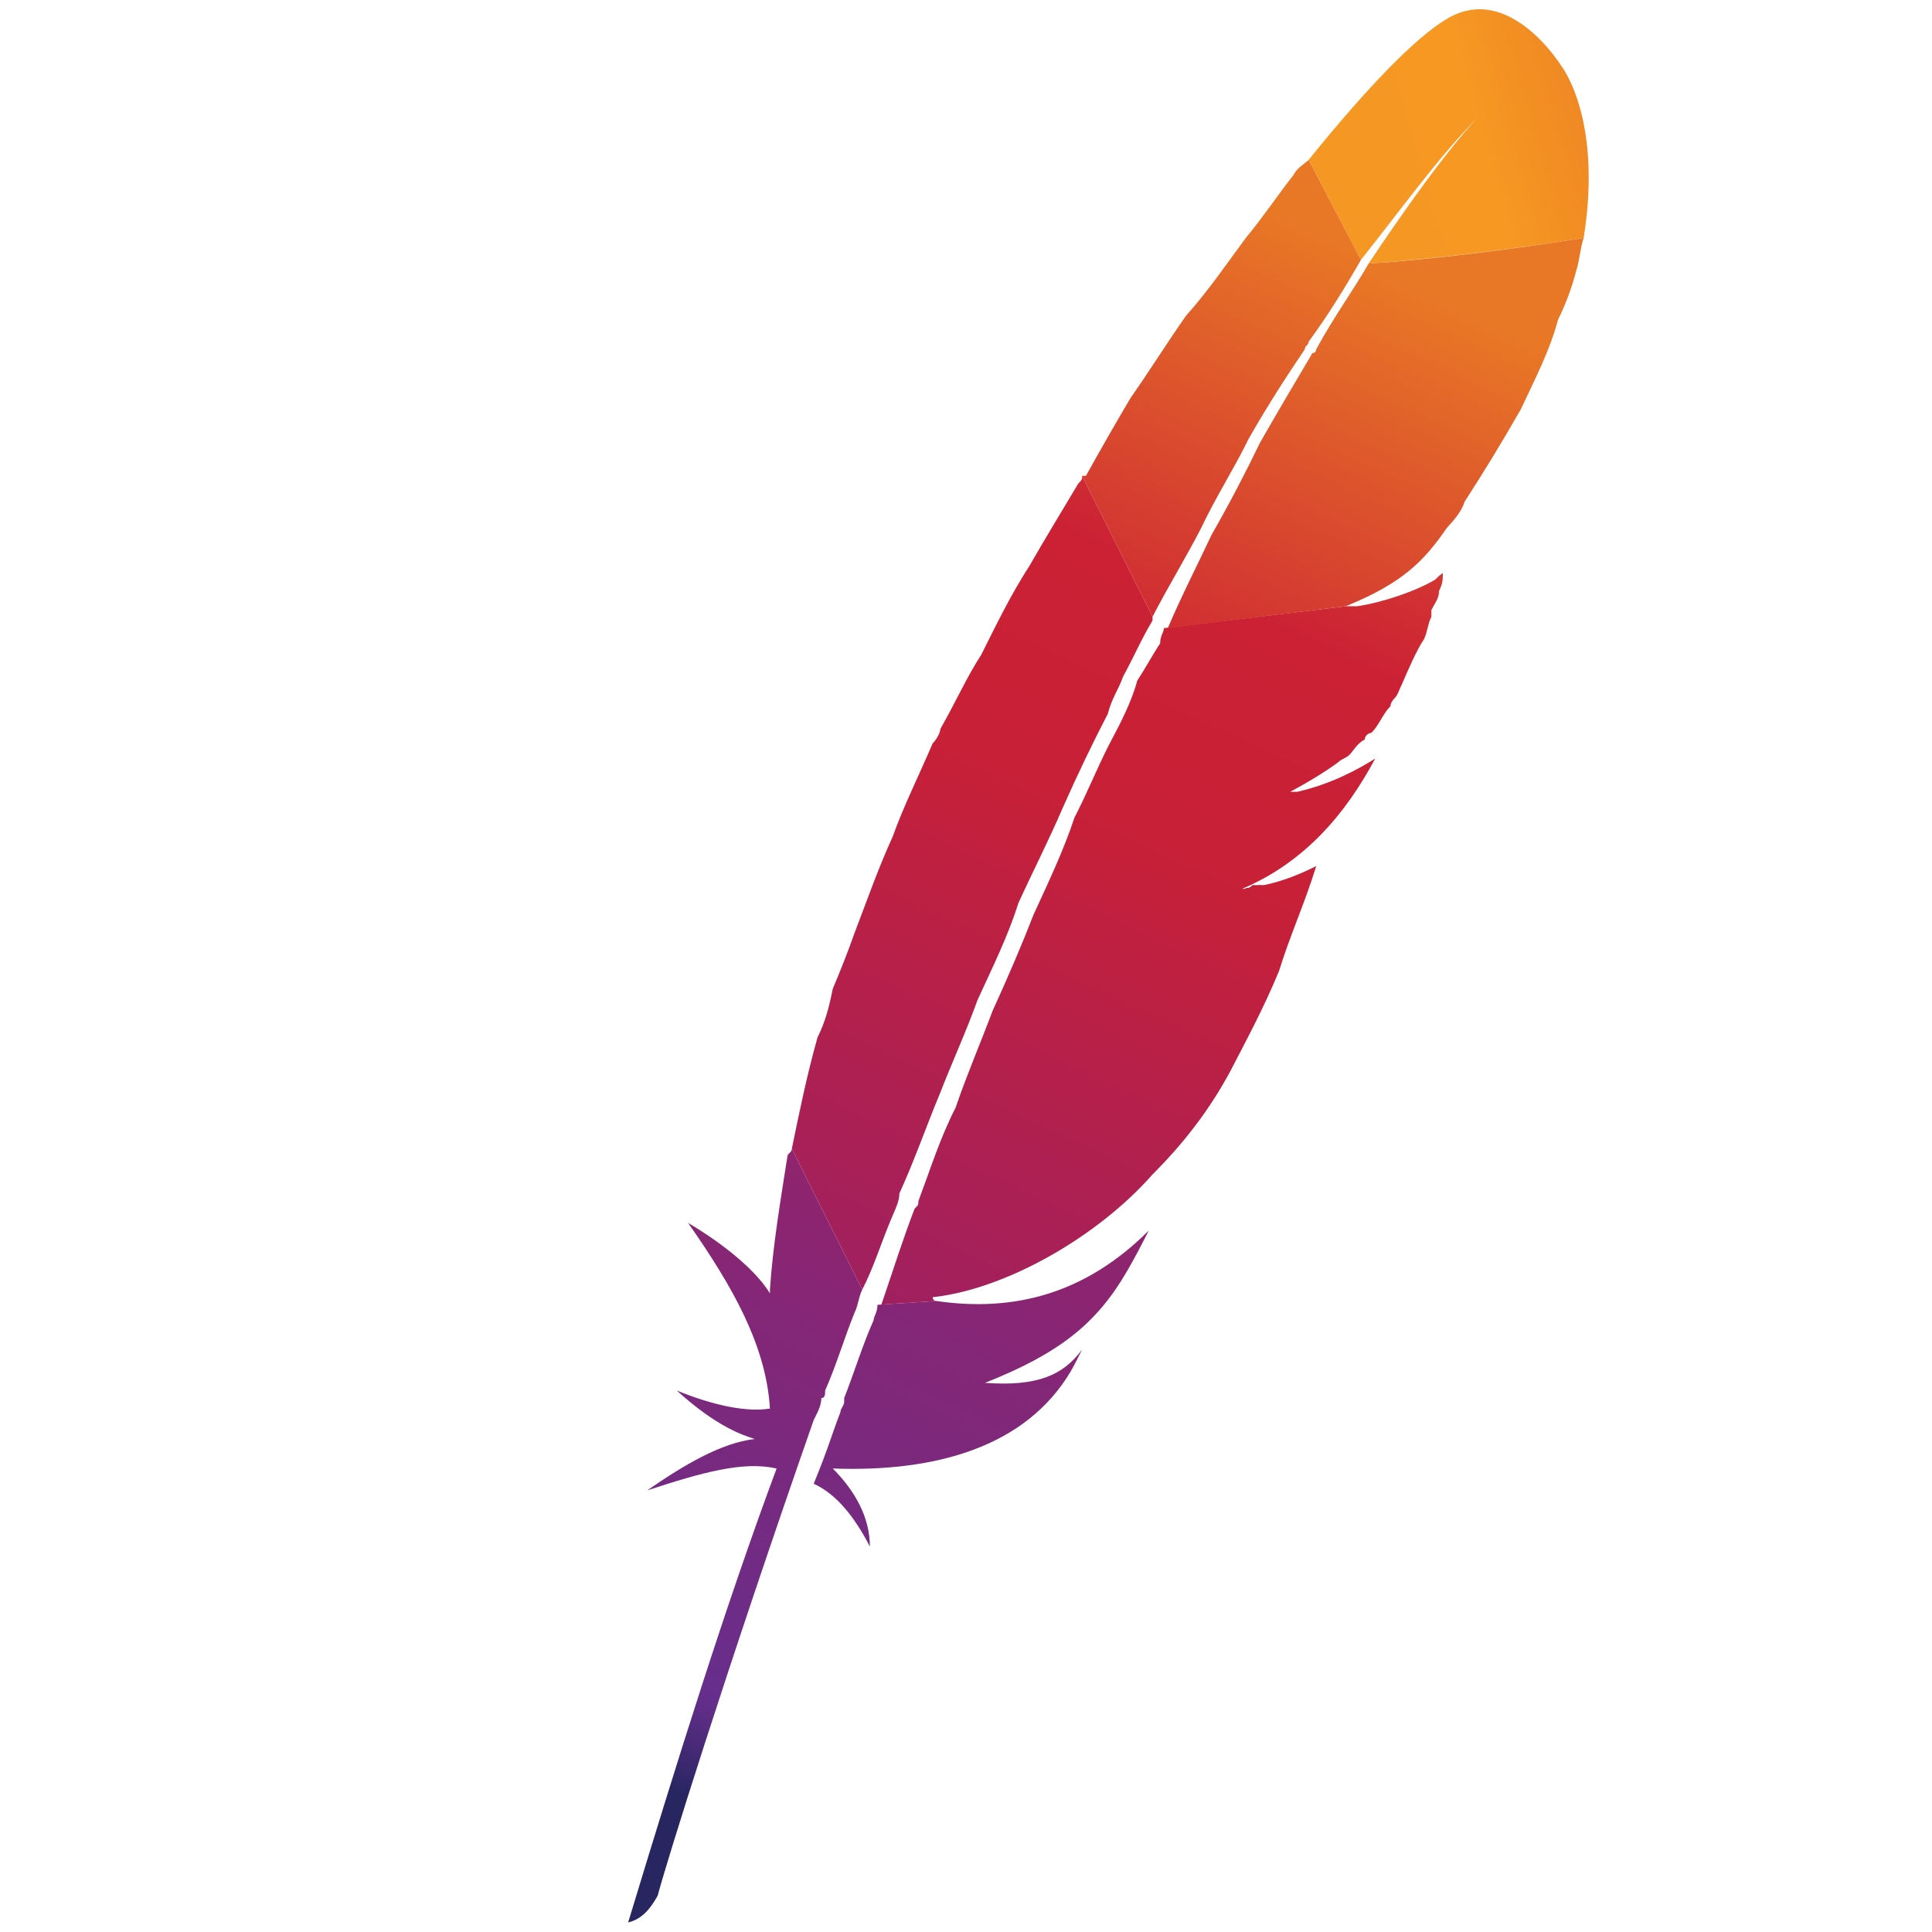
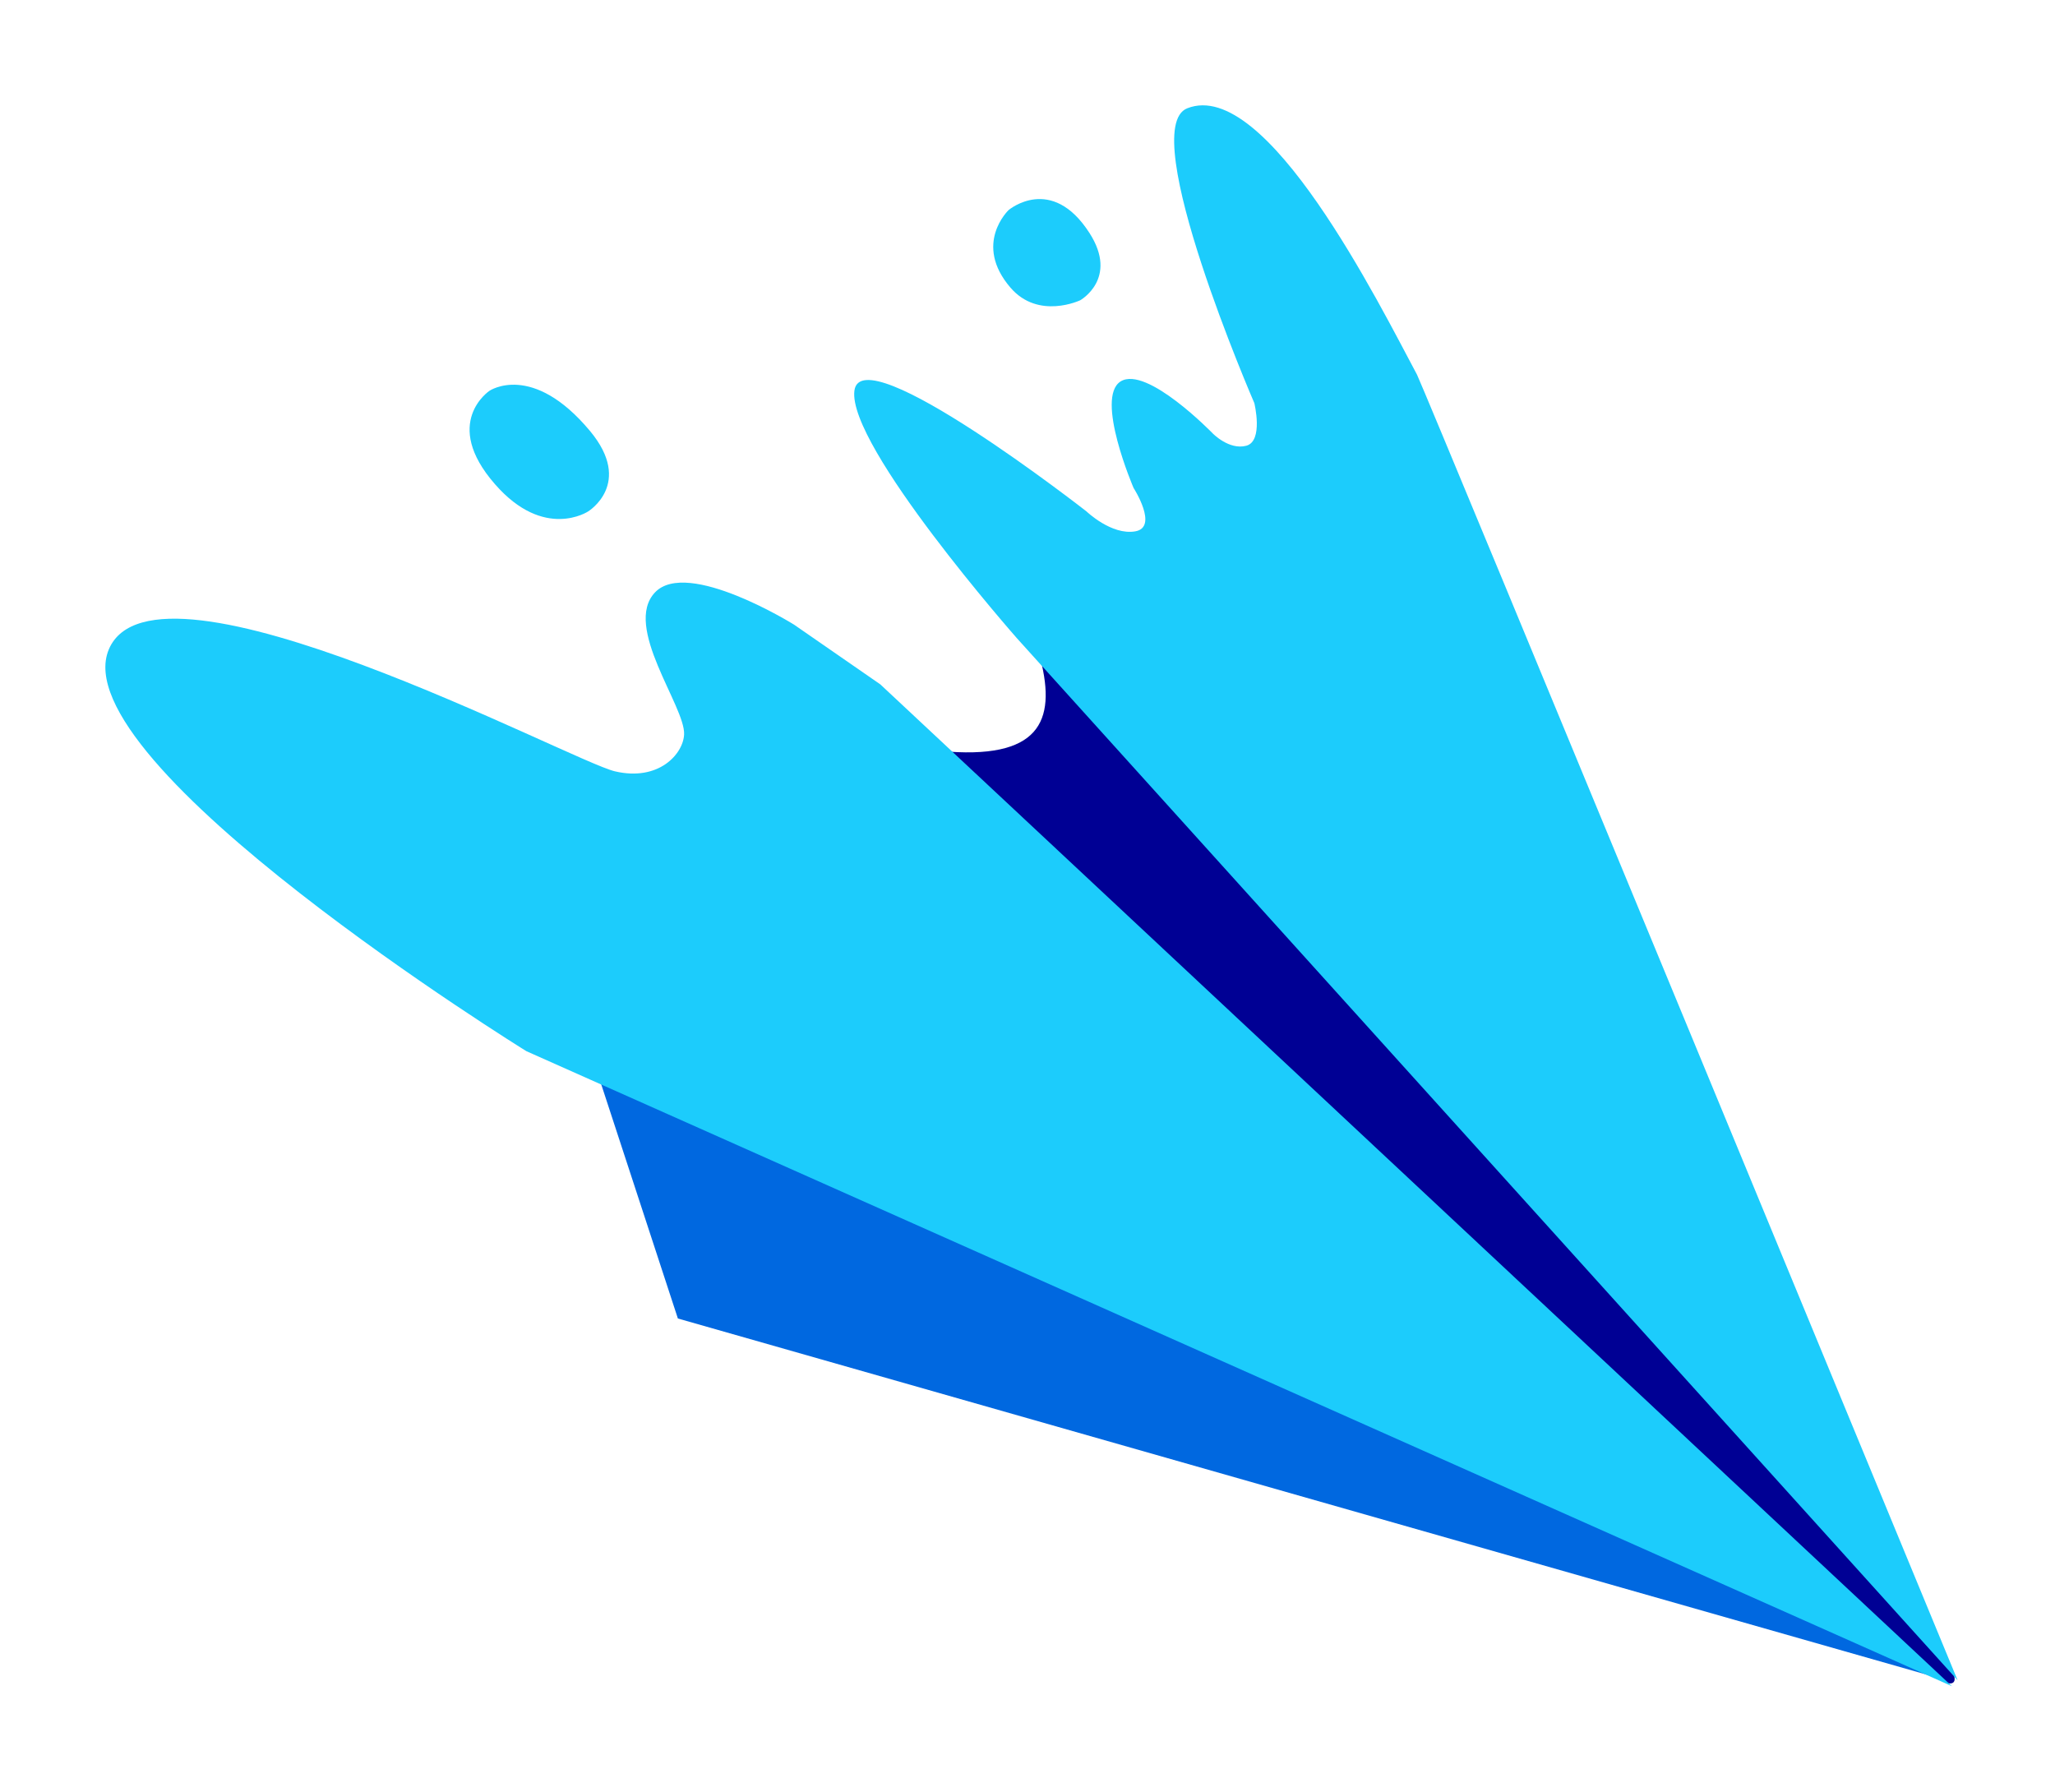
- <svg xmlns="http://www.w3.org/2000/svg" width="2.03" height="2.03" viewBox="0 0 2.03 2.03">
-   <defs>
-     <linearGradient id="linear-pattern-0" gradientUnits="userSpaceOnUse" x1="-6874" y1="2774" x2="-6636" y2="2497" gradientTransform="matrix(0.000508354, -0.00108466, -0.00109167, -0.000505089, 7.948186, -5.871413)">
-       <stop offset="0" stop-color="rgb(96.078%, 59.216%, 13.725%)" stop-opacity="1" />
-       <stop offset="0.312" stop-color="rgb(96.471%, 59.608%, 13.333%)" stop-opacity="1" />
-       <stop offset="0.838" stop-color="rgb(90.98%, 46.667%, 14.902%)" stop-opacity="1" />
-     </linearGradient>
-     <linearGradient id="linear-pattern-1" gradientUnits="userSpaceOnUse" x1="-8631" y1="2805" x2="-6937" y2="2805" gradientTransform="matrix(0.000508354, -0.00108466, -0.00109167, -0.000505089, 7.948186, -5.871413)">
-       <stop offset="0.323" stop-color="rgb(61.176%, 12.549%, 38.824%)" stop-opacity="1" />
-       <stop offset="0.63" stop-color="rgb(78.431%, 12.549%, 21.569%)" stop-opacity="1" />
-       <stop offset="0.751" stop-color="rgb(80%, 12.941%, 20.784%)" stop-opacity="1" />
-       <stop offset="1" stop-color="rgb(90.98%, 46.667%, 14.902%)" stop-opacity="1" />
-     </linearGradient>
-     <linearGradient id="linear-pattern-2" gradientUnits="userSpaceOnUse" x1="-8426" y1="2635" x2="-7417" y2="2635" gradientTransform="matrix(0.000508354, -0.00108466, -0.00109167, -0.000505089, 7.948186, -5.871413)">
-       <stop offset="0" stop-color="rgb(15.686%, 14.902%, 38.039%)" stop-opacity="1" />
-       <stop offset="0.096" stop-color="rgb(40%, 18.039%, 54.902%)" stop-opacity="1" />
-       <stop offset="0.788" stop-color="rgb(61.961%, 12.549%, 39.216%)" stop-opacity="1" />
-       <stop offset="0.949" stop-color="rgb(80%, 12.549%, 19.608%)" stop-opacity="1" />
-     </linearGradient>
-     <linearGradient id="linear-pattern-3" gradientUnits="userSpaceOnUse" x1="-8536" y1="2821" x2="-6842" y2="2821" gradientTransform="matrix(0.000508354, -0.00108466, -0.00109167, -0.000505089, 7.948186, -5.871413)">
-       <stop offset="0.323" stop-color="rgb(61.176%, 12.549%, 38.824%)" stop-opacity="1" />
-       <stop offset="0.63" stop-color="rgb(78.431%, 12.549%, 21.569%)" stop-opacity="1" />
-       <stop offset="0.751" stop-color="rgb(80%, 12.941%, 20.784%)" stop-opacity="1" />
-       <stop offset="1" stop-color="rgb(90.98%, 46.667%, 14.902%)" stop-opacity="1" />
-     </linearGradient>
-     <linearGradient id="linear-pattern-4" gradientUnits="userSpaceOnUse" x1="-8412" y1="2798" x2="-7522" y2="2798" gradientTransform="matrix(0.000508354, -0.00108466, -0.00109167, -0.000505089, 7.948186, -5.871413)">
-       <stop offset="0" stop-color="rgb(15.686%, 14.902%, 38.039%)" stop-opacity="1" />
-       <stop offset="0.096" stop-color="rgb(40%, 18.039%, 54.902%)" stop-opacity="1" />
-       <stop offset="0.788" stop-color="rgb(61.961%, 12.549%, 39.216%)" stop-opacity="1" />
-       <stop offset="0.949" stop-color="rgb(80%, 12.549%, 19.608%)" stop-opacity="1" />
-     </linearGradient>
-     <linearGradient id="linear-pattern-5" gradientUnits="userSpaceOnUse" x1="-8536" y1="2645" x2="-6842" y2="2645" gradientTransform="matrix(0.000508354, -0.00108466, -0.00109167, -0.000505089, 7.948186, -5.871413)">
-       <stop offset="0.323" stop-color="rgb(61.176%, 12.549%, 38.824%)" stop-opacity="1" />
-       <stop offset="0.63" stop-color="rgb(78.431%, 12.549%, 21.569%)" stop-opacity="1" />
-       <stop offset="0.751" stop-color="rgb(80%, 12.941%, 20.784%)" stop-opacity="1" />
-       <stop offset="1" stop-color="rgb(90.98%, 46.667%, 14.902%)" stop-opacity="1" />
-     </linearGradient>
-     <linearGradient id="linear-pattern-6" gradientUnits="userSpaceOnUse" x1="-8641" y1="2654" x2="-6947" y2="2654" gradientTransform="matrix(0.000508354, -0.00108466, -0.00109167, -0.000505089, 7.948186, -5.871413)">
-       <stop offset="0.323" stop-color="rgb(61.176%, 12.549%, 38.824%)" stop-opacity="1" />
-       <stop offset="0.63" stop-color="rgb(78.431%, 12.549%, 21.569%)" stop-opacity="1" />
-       <stop offset="0.751" stop-color="rgb(80%, 12.941%, 20.784%)" stop-opacity="1" />
-       <stop offset="1" stop-color="rgb(90.98%, 46.667%, 14.902%)" stop-opacity="1" />
-     </linearGradient>
-   </defs>
-   <path fill-rule="nonzero" fill="url(#linear-pattern-0)" d="M 1.52 0.02 C 1.488 0.039 1.438 0.09 1.375 0.168 L 1.43 0.273 C 1.473 0.219 1.512 0.164 1.555 0.121 C 1.559 0.117 1.559 0.117 1.559 0.117 C 1.559 0.117 1.555 0.121 1.555 0.121 C 1.539 0.137 1.5 0.184 1.438 0.277 C 1.496 0.273 1.59 0.262 1.664 0.25 C 1.684 0.125 1.641 0.07 1.641 0.07 C 1.641 0.07 1.586 -0.02 1.52 0.02 Z M 1.52 0.02 " />
-   <path fill-rule="nonzero" fill="rgb(74.118%, 12.549%, 18.039%)" fill-opacity="1" d="M 1.328 0.93 C 1.32 0.93 1.312 0.934 1.305 0.934 C 1.309 0.934 1.312 0.934 1.316 0.934 C 1.32 0.93 1.324 0.93 1.328 0.93 Z M 1.328 0.93 " />
-   <path fill-rule="nonzero" fill="rgb(0%, 0%, 0%)" fill-opacity="1" d="M 1.328 0.93 C 1.32 0.93 1.312 0.934 1.305 0.934 C 1.309 0.934 1.312 0.934 1.316 0.934 C 1.32 0.93 1.324 0.93 1.328 0.93 Z M 1.328 0.93 " />
-   <path fill-rule="nonzero" fill="rgb(74.118%, 12.549%, 18.039%)" fill-opacity="1" d="M 1.348 0.836 C 1.348 0.836 1.348 0.836 1.352 0.836 C 1.355 0.836 1.359 0.832 1.363 0.832 C 1.359 0.832 1.352 0.836 1.348 0.836 Z M 1.348 0.836 " />
-   <path fill-rule="nonzero" fill="rgb(0%, 0%, 0%)" fill-opacity="1" d="M 1.348 0.836 C 1.348 0.836 1.348 0.836 1.352 0.836 C 1.355 0.836 1.359 0.832 1.363 0.832 C 1.359 0.832 1.352 0.836 1.348 0.836 Z M 1.348 0.836 " />
-   <path fill-rule="nonzero" fill="url(#linear-pattern-1)" d="M 1.262 0.555 C 1.277 0.523 1.297 0.492 1.312 0.461 C 1.332 0.426 1.352 0.395 1.371 0.367 C 1.371 0.363 1.375 0.363 1.375 0.359 C 1.395 0.332 1.414 0.301 1.43 0.273 L 1.375 0.168 C 1.371 0.172 1.363 0.176 1.359 0.184 C 1.344 0.203 1.328 0.227 1.309 0.25 C 1.289 0.277 1.27 0.305 1.246 0.332 C 1.227 0.359 1.207 0.391 1.188 0.418 C 1.172 0.445 1.156 0.473 1.141 0.5 C 1.137 0.5 1.137 0.5 1.137 0.5 L 1.211 0.648 C 1.227 0.617 1.246 0.586 1.262 0.555 Z M 1.262 0.555 " />
-   <path fill-rule="nonzero" fill="url(#linear-pattern-2)" d="M 0.918 1.387 C 0.906 1.414 0.898 1.441 0.887 1.469 C 0.887 1.473 0.887 1.473 0.887 1.473 C 0.887 1.477 0.883 1.48 0.883 1.484 C 0.875 1.504 0.871 1.52 0.855 1.559 C 0.879 1.57 0.898 1.594 0.914 1.625 C 0.914 1.594 0.898 1.566 0.875 1.543 C 0.984 1.547 1.078 1.52 1.125 1.441 C 1.129 1.434 1.133 1.426 1.137 1.418 C 1.117 1.445 1.09 1.457 1.035 1.453 C 1.035 1.453 1.035 1.457 1.035 1.457 C 1.035 1.457 1.035 1.453 1.035 1.453 C 1.113 1.422 1.152 1.391 1.184 1.336 C 1.191 1.324 1.199 1.309 1.207 1.293 C 1.141 1.359 1.066 1.379 0.984 1.367 L 0.922 1.371 C 0.922 1.379 0.918 1.383 0.918 1.387 Z M 0.918 1.387 " />
-   <path fill-rule="nonzero" fill="url(#linear-pattern-3)" d="M 0.945 1.254 C 0.961 1.219 0.973 1.184 0.988 1.148 C 1 1.117 1.016 1.082 1.027 1.051 C 1.043 1.016 1.059 0.984 1.07 0.949 C 1.086 0.914 1.102 0.883 1.117 0.848 C 1.133 0.812 1.148 0.781 1.164 0.75 C 1.168 0.734 1.176 0.723 1.18 0.711 C 1.191 0.691 1.199 0.672 1.211 0.652 C 1.211 0.652 1.211 0.648 1.211 0.648 L 1.137 0.5 C 1.137 0.504 1.137 0.504 1.133 0.508 C 1.117 0.535 1.098 0.566 1.082 0.594 C 1.062 0.625 1.047 0.656 1.031 0.688 C 1.016 0.711 1.004 0.738 0.988 0.766 C 0.988 0.77 0.984 0.777 0.98 0.781 C 0.965 0.816 0.949 0.848 0.938 0.879 C 0.922 0.914 0.91 0.949 0.898 0.98 C 0.891 1 0.883 1.02 0.875 1.039 C 0.871 1.059 0.867 1.074 0.859 1.09 C 0.848 1.129 0.84 1.168 0.832 1.207 L 0.906 1.355 C 0.918 1.332 0.926 1.305 0.938 1.277 C 0.941 1.27 0.945 1.262 0.945 1.254 Z M 0.945 1.254 " />
-   <path fill-rule="nonzero" fill="url(#linear-pattern-4)" d="M 0.828 1.211 C 0.82 1.262 0.812 1.309 0.809 1.355 L 0.809 1.359 C 0.785 1.32 0.723 1.285 0.723 1.285 C 0.77 1.352 0.805 1.414 0.809 1.48 C 0.785 1.484 0.75 1.477 0.711 1.461 C 0.754 1.5 0.781 1.508 0.793 1.512 C 0.758 1.516 0.719 1.539 0.68 1.566 C 0.738 1.547 0.781 1.535 0.816 1.543 C 0.762 1.688 0.711 1.852 0.66 2.02 C 0.676 2.016 0.684 2.004 0.691 1.992 C 0.699 1.961 0.762 1.758 0.855 1.492 C 0.859 1.484 0.863 1.477 0.863 1.469 C 0.867 1.469 0.867 1.465 0.867 1.461 C 0.879 1.434 0.887 1.406 0.898 1.379 C 0.902 1.371 0.902 1.363 0.906 1.355 L 0.832 1.207 C 0.832 1.211 0.828 1.211 0.828 1.215 Z M 0.828 1.211 " />
-   <path fill-rule="nonzero" fill="url(#linear-pattern-5)" d="M 1.223 0.66 C 1.223 0.664 1.219 0.668 1.219 0.676 C 1.211 0.688 1.203 0.703 1.195 0.715 C 1.191 0.73 1.184 0.746 1.176 0.762 C 1.172 0.77 1.168 0.777 1.164 0.785 C 1.152 0.809 1.141 0.836 1.129 0.859 C 1.117 0.895 1.102 0.926 1.086 0.961 C 1.074 0.992 1.059 1.027 1.043 1.062 C 1.031 1.094 1.016 1.129 1.004 1.164 C 0.988 1.195 0.977 1.23 0.965 1.262 C 0.965 1.266 0.965 1.266 0.961 1.27 C 0.949 1.301 0.938 1.336 0.926 1.371 C 0.926 1.371 0.922 1.371 0.922 1.371 L 0.984 1.367 C 0.984 1.367 0.98 1.367 0.98 1.363 C 1.055 1.355 1.152 1.301 1.211 1.234 C 1.242 1.203 1.27 1.168 1.293 1.125 C 1.309 1.094 1.328 1.059 1.344 1.02 C 1.355 0.984 1.371 0.949 1.383 0.91 C 1.367 0.918 1.348 0.926 1.328 0.93 C 1.324 0.93 1.32 0.93 1.316 0.93 C 1.312 0.934 1.309 0.934 1.305 0.934 C 1.371 0.906 1.414 0.855 1.445 0.797 C 1.426 0.809 1.398 0.824 1.363 0.832 C 1.359 0.832 1.355 0.832 1.348 0.832 C 1.348 0.832 1.348 0.836 1.344 0.836 L 1.348 0.836 C 1.371 0.824 1.391 0.812 1.406 0.801 C 1.41 0.797 1.414 0.797 1.418 0.793 C 1.422 0.789 1.426 0.781 1.434 0.777 C 1.434 0.773 1.438 0.77 1.441 0.77 C 1.449 0.762 1.453 0.75 1.461 0.742 C 1.461 0.738 1.465 0.734 1.465 0.734 C 1.469 0.73 1.469 0.727 1.473 0.719 C 1.48 0.703 1.488 0.684 1.496 0.672 C 1.5 0.664 1.5 0.656 1.504 0.648 C 1.504 0.648 1.504 0.645 1.504 0.641 C 1.508 0.633 1.512 0.629 1.512 0.621 C 1.516 0.613 1.516 0.609 1.516 0.602 C 1.512 0.605 1.512 0.605 1.508 0.609 C 1.488 0.621 1.453 0.633 1.426 0.637 L 1.48 0.629 L 1.426 0.637 C 1.422 0.637 1.422 0.637 1.422 0.637 C 1.418 0.637 1.418 0.637 1.414 0.637 Z M 1.223 0.66 " />
-   <path fill-rule="nonzero" fill="url(#linear-pattern-6)" d="M 1.438 0.277 C 1.422 0.305 1.402 0.332 1.383 0.367 C 1.383 0.367 1.383 0.371 1.379 0.371 C 1.363 0.398 1.344 0.43 1.324 0.465 C 1.309 0.496 1.293 0.527 1.273 0.562 C 1.258 0.594 1.242 0.625 1.227 0.66 L 1.414 0.637 C 1.473 0.613 1.496 0.59 1.52 0.555 C 1.527 0.547 1.535 0.539 1.539 0.527 C 1.559 0.496 1.578 0.465 1.598 0.43 C 1.613 0.398 1.629 0.367 1.637 0.336 C 1.645 0.32 1.652 0.301 1.656 0.285 C 1.66 0.273 1.66 0.262 1.664 0.25 C 1.59 0.262 1.5 0.273 1.438 0.277 Z M 1.438 0.277 " />
+ <svg xmlns="http://www.w3.org/2000/svg" version="1.1" width="390" height="340" viewBox="0 0 39 34">
+   <path fill="#0068e0" d="m 11.323,20.312 1.542,4.71 24.131,6.882 z" />
+   <path fill="#000094" d="m 19.748,12.514 c 0.297,1.175 -0.015,1.921 -1.917,1.736 L 36.901,31.922 c 0.216,0.087 0.254,-0.058 0.104,-0.279 z" />
+   <path fill="#1cccfc" d="m 19.142,3.986 c 0,0 -0.68,0.642 0.035,1.473 0.531,0.617 1.324,0.239 1.324,0.239 0,0 0.731,-0.41 0.176,-1.275 C 19.955,3.298 19.142,3.986 19.142,3.986 Z M 37.043,32 9.99,19.949 c 0,0 -8.839,-5.467 -7.924,-7.627 0.892,-2.091 8.77,2.122 9.604,2.316 0.834,0.196 1.297,-0.332 1.313,-0.7 0.025,-0.531 -1.17,-2.048 -0.551,-2.697 0.617,-0.646 2.637,0.613 2.637,0.613 l 1.638,1.134 z" />
+   <path fill="#1cccfc" d="M 37.15,31.886 19.297,12.11 c 0,0 -3.216,-3.651 -3.082,-4.696 0.134,-1.045 4.404,2.291 4.404,2.291 0,0 0.475,0.457 0.925,0.379 0.45,-0.076 -0.031,-0.824 -0.031,-0.824 0,0 -0.738,-1.714 -0.245,-2.022 0.495,-0.305 1.745,0.985 1.745,0.985 0,0 0.312,0.324 0.64,0.236 0.328,-0.089 0.152,-0.809 0.152,-0.809 0,0 -2.258,-5.207 -1.273,-5.595 1.502,-0.595 3.642,3.713 4.36,5.055 0.18,0.37 10.259,24.776 10.259,24.776 z M 9.29,7.416 c 0,0 -0.916,0.607 0.103,1.772 0.936,1.074 1.77,0.517 1.77,0.517 0,0 0.864,-0.528 0.035,-1.525 C 10.101,6.864 9.29,7.416 9.29,7.416 Z" />
</svg>
